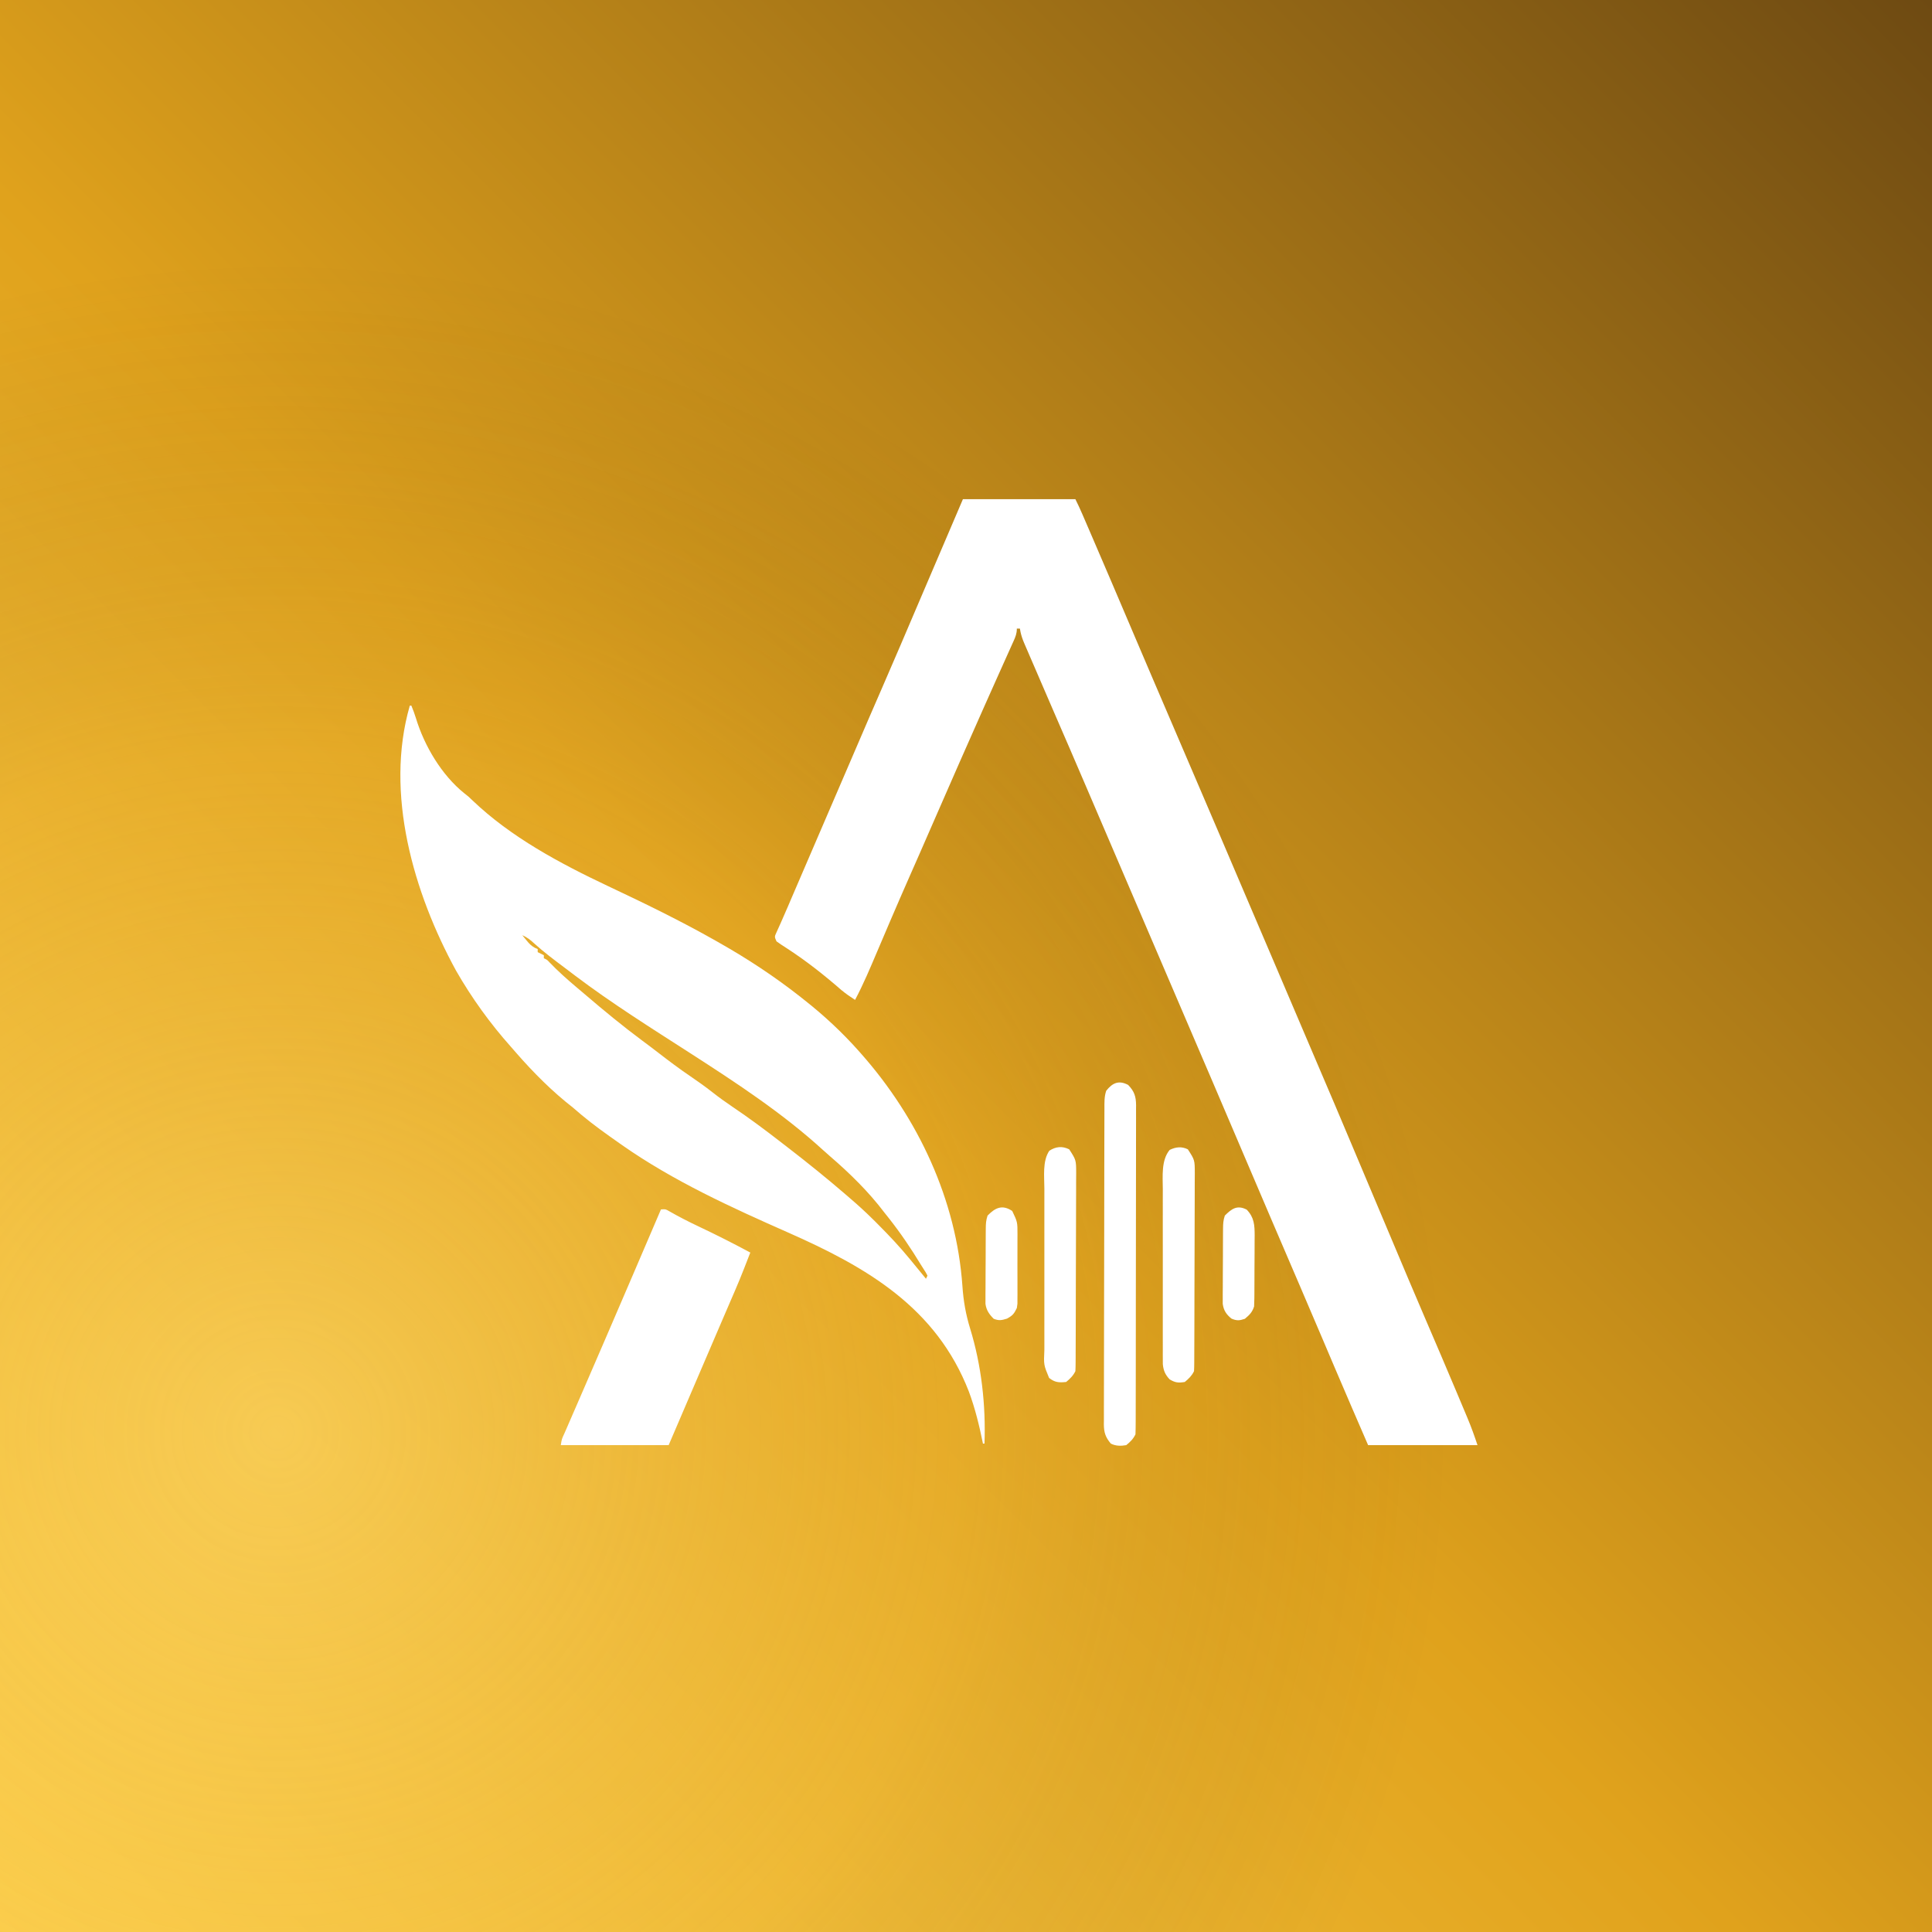
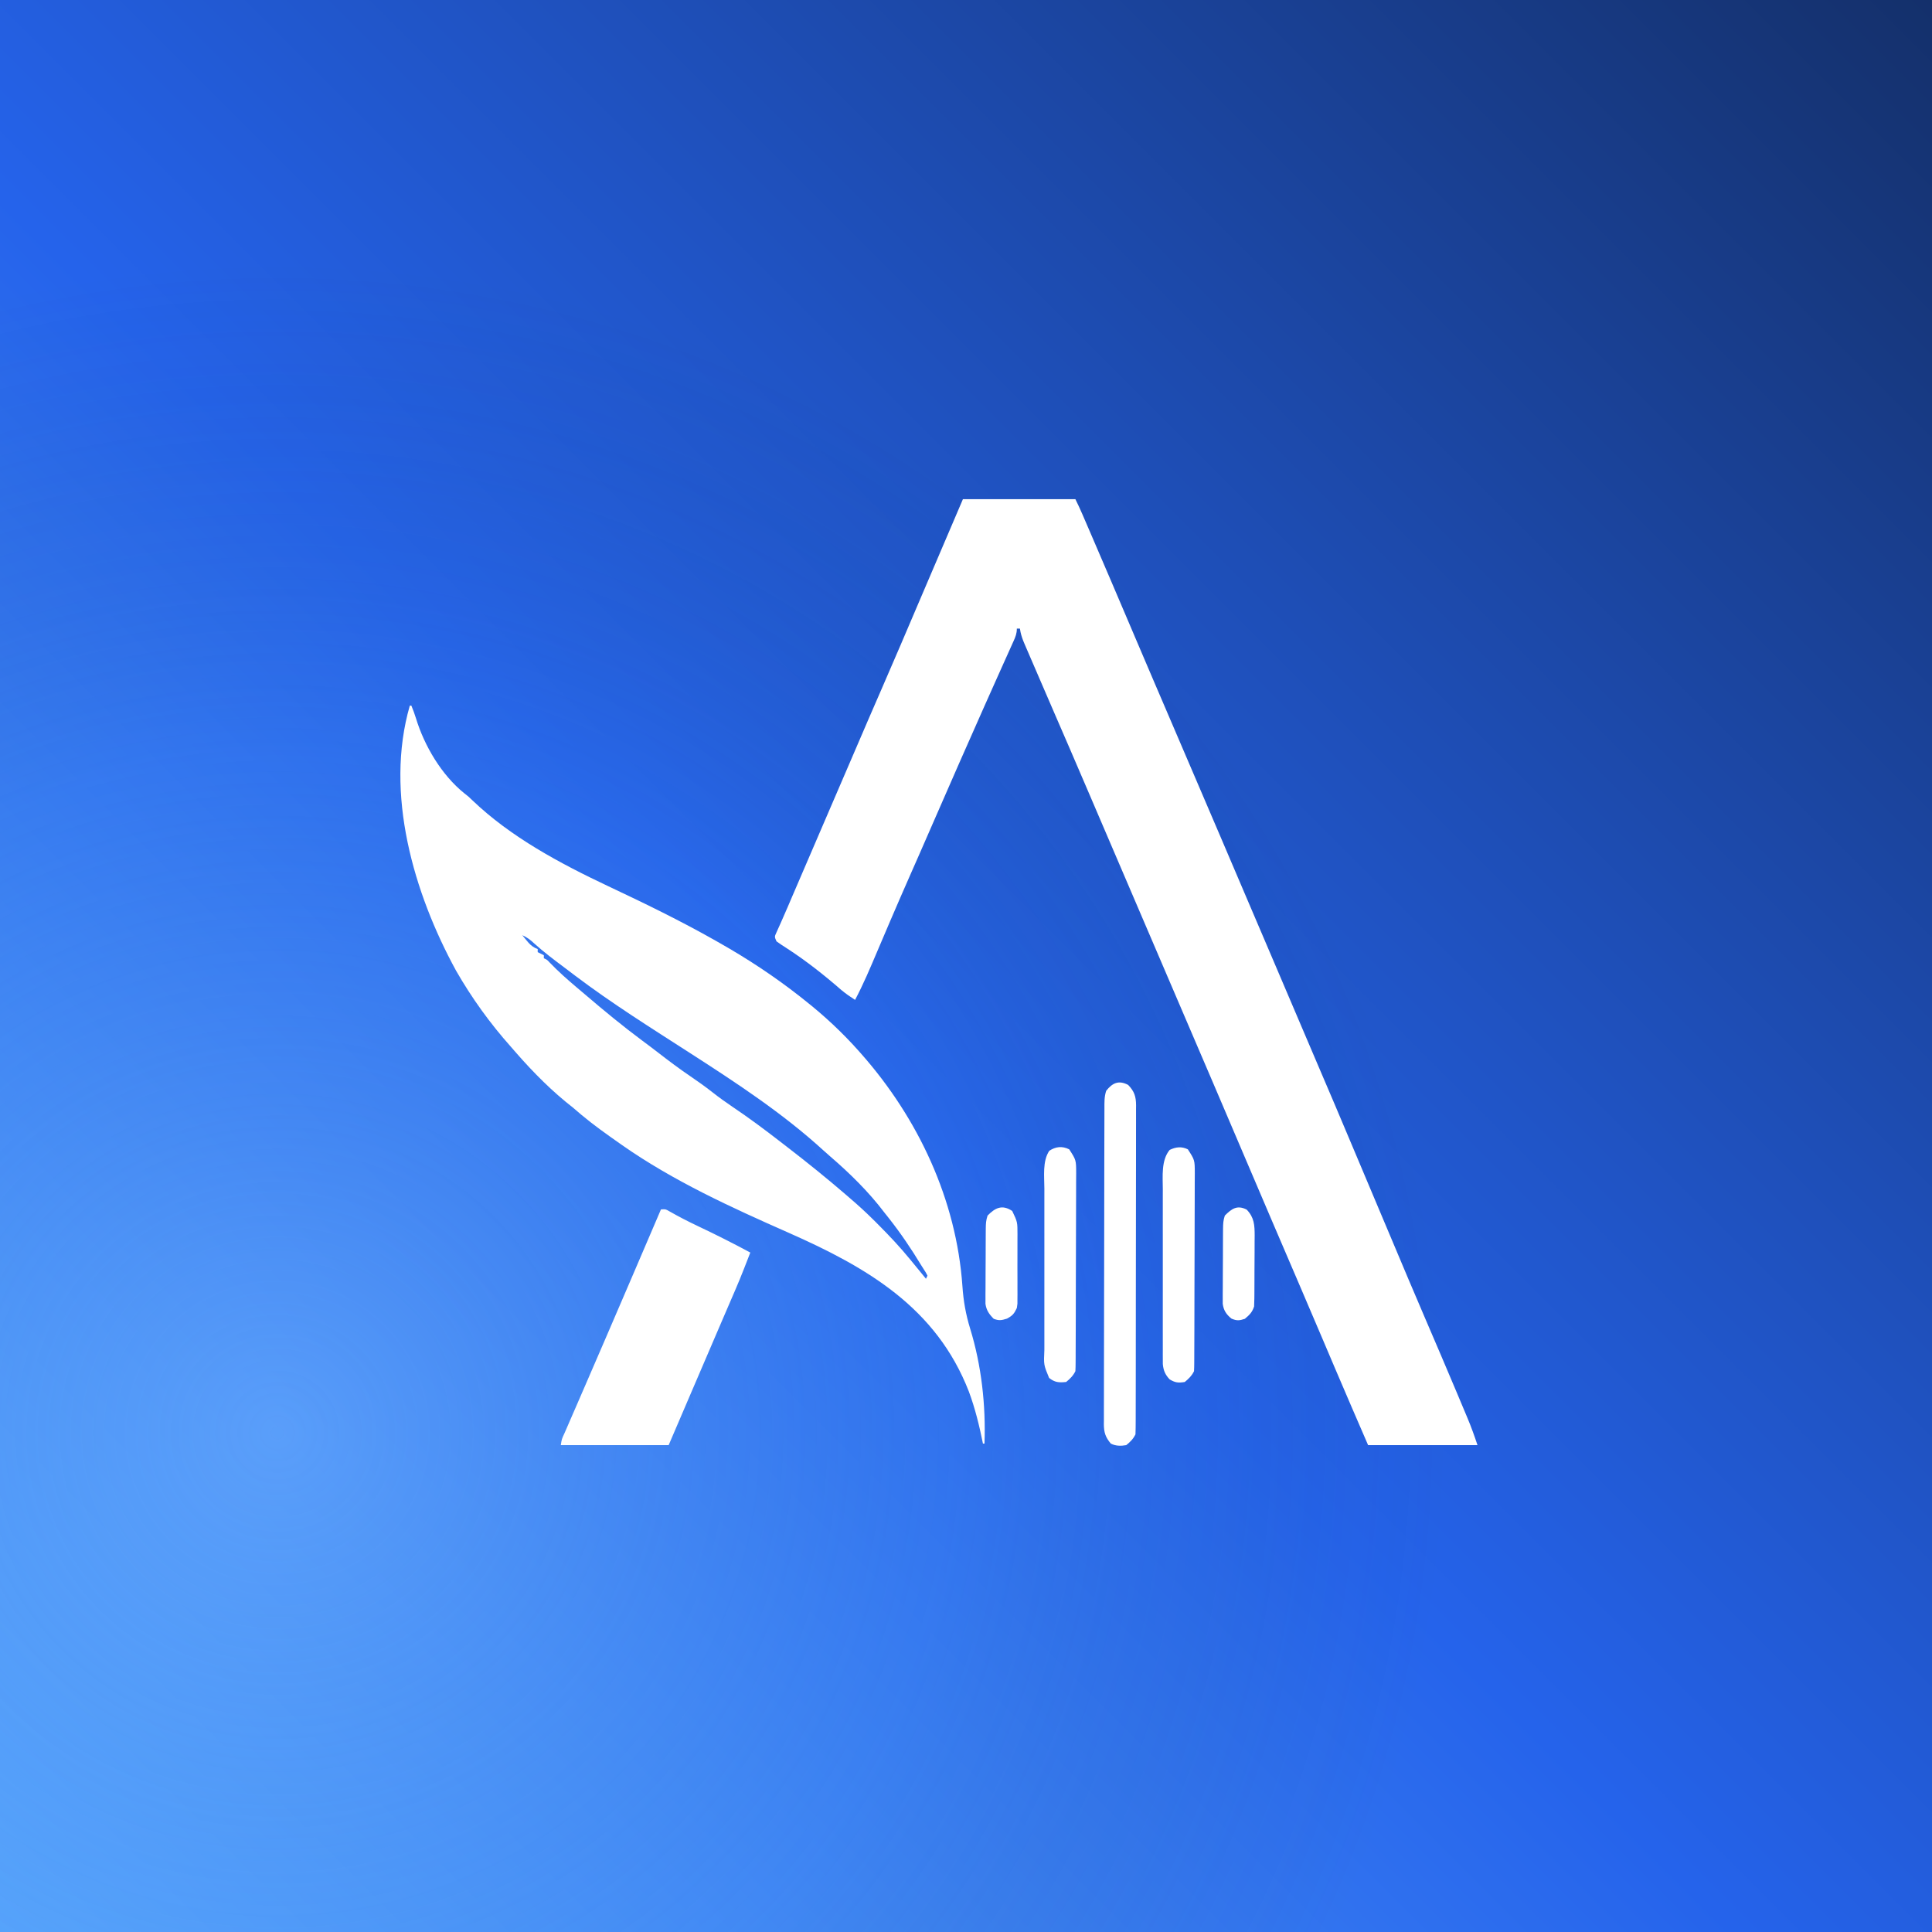
<svg xmlns="http://www.w3.org/2000/svg" width="1024" height="1024" viewBox="0 0 1254 1254" role="img" aria-labelledby="title">
  <defs>
    <linearGradient id="aquilla-purple-gradient" x1="0" y1="1254" x2="1254" y2="0" gradientUnits="userSpaceOnUse">
-       <stop offset="0%" stop-color="#ffd24d" />
-       <stop offset="45%" stop-color="#e0a21c" />
-       <stop offset="100%" stop-color="#6e4a12" />
+       <stop offset="0%" stop-color="#5aa9ff" />
+       <stop offset="45%" stop-color="#2563eb" />
+       <stop offset="100%" stop-color="#14306b" />
    </linearGradient>
    <radialGradient id="aquilla-purple-glow" cx="180" cy="930" r="760" gradientUnits="userSpaceOnUse">
-       <stop offset="0%" stop-color="#ffde7a" stop-opacity="0.42" />
-       <stop offset="58%" stop-color="#e8b23c" stop-opacity="0.18" />
-       <stop offset="100%" stop-color="#3a2a0e" stop-opacity="0" />
+       <stop offset="0%" stop-color="#7abaff" stop-opacity="0.42" />
+       <stop offset="58%" stop-color="#3c82e8" stop-opacity="0.18" />
+       <stop offset="100%" stop-color="#0e2a3a" stop-opacity="0" />
    </radialGradient>
    <mask id="aquilla-mark-mask" maskUnits="userSpaceOnUse">
      <rect width="1254" height="1254" fill="#000000" />
      <path d="M280.648 208.381 C271.178 230.452 261.727 252.53 252.326 274.629 C244.314 293.46 236.276 312.278 228.103 331.04 C225.488 337.047 222.88 343.057 220.273 349.068 C220.006 349.686 219.738 350.303 219.462 350.94 C214.809 361.672 210.197 372.421 205.595 383.175 C200.14 395.922 194.65 408.654 189.148 421.381 C182.589 436.558 176.05 451.744 169.543 466.943 C169.117 467.937 169.117 467.937 168.683 468.951 C168.135 470.233 167.587 471.516 167.042 472.8 C165.68 475.999 164.293 479.184 162.866 482.355 C162.581 482.996 162.295 483.637 162.002 484.298 C161.217 486.06 160.423 487.817 159.628 489.575 C158.318 492.409 158.318 492.409 159.648 495.381 C161.786 496.936 163.912 498.355 166.148 499.756 C178.758 507.913 190.502 517.18 201.816 527.041 C204.666 529.396 207.542 531.388 210.648 533.381 C216.075 523.154 220.528 512.529 225.046 501.88 C227.373 496.396 229.714 490.918 232.055 485.44 C232.527 484.333 233 483.226 233.487 482.085 C237.894 471.781 242.38 461.512 246.898 451.256 C247.447 450.011 247.447 450.011 248.006 448.742 C249.469 445.419 250.933 442.097 252.397 438.775 C256.043 430.495 259.655 422.201 263.265 413.905 C273.277 390.896 283.396 367.936 293.586 345.006 C294.051 343.959 294.515 342.912 294.994 341.833 C297.592 335.987 300.201 330.146 302.825 324.312 C304.318 320.99 305.806 317.667 307.294 314.344 C308.027 312.71 308.761 311.078 309.498 309.446 C310.527 307.166 311.549 304.883 312.57 302.6 C312.882 301.914 313.194 301.227 313.515 300.52 C314.803 297.624 315.648 295.589 315.648 292.381 C316.308 292.381 316.968 292.381 317.648 292.381 C317.839 293.476 317.839 293.476 318.034 294.594 C318.619 297.246 319.41 299.482 320.483 301.971 C320.862 302.855 321.241 303.74 321.631 304.652 C322.044 305.603 322.457 306.554 322.883 307.533 C323.312 308.533 323.742 309.532 324.184 310.562 C325.585 313.816 326.991 317.067 328.398 320.318 C329.366 322.563 330.332 324.807 331.299 327.052 C334.075 333.498 336.861 339.94 339.648 346.381 C340.339 347.978 341.03 349.576 341.721 351.173 C344.394 357.351 347.073 363.527 349.754 369.701 C354.222 380 358.633 390.322 363.049 400.643 C365.643 406.706 368.241 412.766 370.839 418.827 C372.424 422.525 374.009 426.222 375.594 429.92 C376.257 431.467 376.92 433.014 377.583 434.562 C426.43 548.537 426.43 548.537 427.359 550.706 C427.991 552.181 428.623 553.656 429.255 555.131 C430.868 558.893 432.481 562.656 434.093 566.419 C436.916 573.006 439.739 579.593 442.566 586.178 C448.832 600.774 455.058 615.388 461.273 630.006 C467.753 645.244 474.247 660.475 480.773 675.693 C481.327 676.984 481.327 676.984 481.891 678.3 C484.837 685.168 487.784 692.036 490.731 698.904 C493.267 704.813 495.802 710.722 498.336 716.631 C498.698 717.474 499.059 718.318 499.432 719.187 C504.116 730.11 508.784 741.039 513.437 751.975 C513.937 753.147 514.436 754.32 514.95 755.529 C517.383 761.245 519.814 766.961 522.243 772.679 C529.304 789.28 536.475 805.827 543.648 822.381 C567.078 822.381 590.508 822.381 614.648 822.381 C612.652 816.391 610.601 810.613 608.156 804.818 C607.818 804.011 607.48 803.203 607.132 802.37 C606.016 799.706 604.895 797.043 603.773 794.381 C602.976 792.482 602.179 790.582 601.381 788.683 C594.448 772.189 587.396 755.745 580.333 739.306 C573.379 723.116 566.518 706.888 559.699 690.641 C555.531 680.714 551.339 670.798 547.148 660.881 C542.597 650.11 538.047 639.338 533.52 628.557 C525.828 610.245 518.062 591.966 510.225 573.716 C505.611 562.969 501.02 552.213 496.461 541.443 C491.904 530.682 487.321 519.932 482.711 509.193 C476.839 495.514 471 481.822 465.171 468.124 C453.586 440.9 441.942 413.701 430.278 386.511 C426.412 377.498 422.549 368.484 418.686 359.469 C417.808 357.419 416.929 355.369 416.051 353.318 C415.627 352.329 415.627 352.329 415.194 351.319 C413.491 347.346 411.787 343.373 410.082 339.401 C408.604 335.957 407.126 332.513 405.648 329.068 C405.35 328.372 405.051 327.676 404.743 326.959 C400.566 317.218 396.407 307.47 392.258 297.717 C391.546 296.043 391.546 296.043 390.819 294.336 C390.338 293.203 389.856 292.071 389.36 290.905 C380.894 271.004 372.406 251.113 363.836 231.256 C363.429 230.313 363.023 229.37 362.604 228.399 C361.468 225.765 360.33 223.131 359.191 220.498 C358.693 219.343 358.693 219.343 358.185 218.164 C356.75 214.853 355.263 211.61 353.648 208.381 C329.558 208.381 305.468 208.381 280.648 208.381 Z M-78.352 342.381 C-94.806 399.313 -75.881 464.019 -48.352 514.381 C-38.235 532.059 -26.215 548.714 -12.663 563.907 C-11.519 565.193 -10.393 566.495 -9.27 567.799 C1.951 580.658 14.172 592.906 27.648 603.381 C29.506 604.961 31.36 606.544 33.211 608.131 C41.033 614.656 49.311 620.537 57.648 626.381 C58.582 627.038 58.582 627.038 59.534 627.709 C92.861 651.028 130.351 668.103 167.419 684.478 C218.369 706.988 263.355 733.099 284.503 787.584 C288.6 798.614 291.333 809.86 293.648 821.381 C293.978 821.381 294.308 821.381 294.648 821.381 C295.552 796.372 292.69 770.645 285.329 746.696 C282.497 737.457 280.987 728.812 280.324 719.174 C276.408 663.05 251.617 610.221 214.648 568.381 C214.18 567.849 213.711 567.317 213.228 566.769 C202.376 554.536 190.504 543.49 177.648 533.381 C176.229 532.252 176.229 532.252 174.781 531.1 C158.25 518.144 140.92 506.724 122.648 496.381 C121.823 495.91 120.998 495.44 120.147 494.955 C97.497 482.105 73.955 470.654 50.398 459.568 C19.178 444.811 -12.804 427.763 -37.906 403.686 C-40.32 401.347 -40.32 401.347 -42.973 399.291 C-57.721 387.448 -68.895 368.511 -74.344 350.658 C-75.216 347.822 -76.204 345.115 -77.352 342.381 C-77.682 342.381 -78.012 342.381 -78.352 342.381 Z M373.648 592.381 C372.348 596.282 372.5 599.987 372.501 604.053 C372.498 604.95 372.494 605.847 372.49 606.771 C372.479 609.788 372.475 612.805 372.471 615.822 C372.465 617.98 372.458 620.138 372.451 622.296 C372.434 628.168 372.424 634.04 372.415 639.912 C372.41 643.579 372.404 647.245 372.398 650.912 C372.379 662.379 372.364 673.846 372.356 685.312 C372.346 698.559 372.32 711.806 372.28 725.053 C372.25 735.286 372.235 745.518 372.231 755.751 C372.229 761.866 372.22 767.98 372.195 774.095 C372.172 779.846 372.167 785.598 372.178 791.349 C372.178 793.46 372.172 795.572 372.158 797.684 C372.14 800.565 372.147 803.446 372.161 806.328 C372.15 807.164 372.139 808.001 372.127 808.862 C372.186 814.153 373.129 817.185 376.648 821.381 C379.865 822.989 383.17 822.994 386.648 822.381 C389.339 820.205 391.104 818.47 392.648 815.381 C392.751 812.52 392.792 809.683 392.789 806.822 C392.792 805.925 392.795 805.029 392.798 804.105 C392.807 801.083 392.808 798.06 392.81 795.038 C392.814 792.878 392.819 790.719 392.825 788.559 C392.838 782.679 392.844 776.799 392.849 770.918 C392.852 767.248 392.856 763.577 392.86 759.906 C392.874 748.429 392.883 736.952 392.887 725.475 C392.892 712.211 392.909 698.947 392.938 685.684 C392.96 675.441 392.97 665.199 392.971 654.957 C392.972 648.835 392.978 642.713 392.996 636.592 C393.013 630.834 393.015 625.076 393.006 619.318 C393.005 617.203 393.01 615.088 393.019 612.973 C393.032 610.089 393.026 607.205 393.016 604.321 C393.024 603.481 393.032 602.641 393.04 601.775 C392.992 596.108 391.935 592.749 387.898 588.568 C381.767 585.332 377.694 587.265 373.648 592.381 Z M336.711 631.318 C332.187 638.036 333.505 648.003 333.519 655.858 C333.517 657.077 333.516 658.296 333.514 659.552 C333.51 662.87 333.511 666.188 333.514 669.506 C333.517 672.991 333.514 676.477 333.513 679.962 C333.511 685.811 333.513 691.66 333.518 697.508 C333.523 704.257 333.522 711.006 333.516 717.755 C333.512 723.567 333.511 729.379 333.514 735.19 C333.515 738.654 333.515 742.118 333.512 745.581 C333.509 749.442 333.513 753.302 333.519 757.163 C333.517 758.302 333.515 759.44 333.513 760.614 C333.063 770.262 333.063 770.262 336.586 778.756 C340.318 781.696 342.904 781.863 347.648 781.381 C350.279 779.208 352.122 777.434 353.648 774.381 C353.75 772.57 353.788 770.755 353.796 768.942 C353.803 767.787 353.81 766.631 353.817 765.441 C353.82 764.167 353.823 762.894 353.825 761.581 C353.832 760.231 353.838 758.881 353.845 757.531 C353.863 753.857 353.873 750.183 353.882 746.51 C353.887 744.214 353.893 741.919 353.899 739.624 C353.918 732.442 353.932 725.261 353.941 718.079 C353.95 709.79 353.977 701.501 354.017 693.211 C354.047 686.804 354.062 680.398 354.065 673.991 C354.068 670.164 354.077 666.338 354.102 662.511 C354.125 658.909 354.129 655.308 354.119 651.706 C354.118 649.759 354.137 647.811 354.157 645.863 C354.127 637.314 354.127 637.314 349.648 630.381 C345.048 628.081 340.815 628.612 336.711 631.318 Z M414.836 630.756 C409.26 637.448 410.361 648.021 410.39 656.279 C410.386 657.53 410.383 658.782 410.379 660.072 C410.372 663.474 410.373 666.876 410.38 670.279 C410.385 673.852 410.38 677.425 410.377 680.998 C410.373 686.991 410.378 692.983 410.388 698.975 C410.399 705.897 410.395 712.818 410.384 719.739 C410.375 725.696 410.374 731.654 410.379 737.612 C410.382 741.164 410.382 744.716 410.376 748.268 C410.369 752.222 410.378 756.176 410.39 760.13 C410.386 761.303 410.382 762.475 410.377 763.683 C410.383 764.761 410.389 765.839 410.394 766.95 C410.395 767.883 410.396 768.817 410.397 769.779 C410.802 773.967 411.949 776.642 414.836 779.693 C418.471 781.874 420.474 782.052 424.648 781.381 C427.279 779.208 429.122 777.434 430.648 774.381 C430.75 772.57 430.788 770.755 430.796 768.942 C430.803 767.787 430.81 766.631 430.817 765.441 C430.82 764.167 430.823 762.894 430.825 761.581 C430.832 760.231 430.838 758.881 430.845 757.531 C430.863 753.857 430.873 750.183 430.882 746.51 C430.887 744.214 430.893 741.919 430.899 739.624 C430.918 732.442 430.932 725.261 430.941 718.079 C430.95 709.79 430.977 701.501 431.017 693.211 C431.047 686.804 431.062 680.398 431.065 673.991 C431.068 670.164 431.077 666.338 431.102 662.511 C431.125 658.909 431.129 655.308 431.119 651.706 C431.118 649.759 431.137 647.811 431.157 645.863 C431.127 637.314 431.127 637.314 426.648 630.381 C422.627 628.37 418.786 628.825 414.836 630.756 Z M296.648 673.381 C295.618 676.472 295.51 678.634 295.487 681.875 C295.478 682.999 295.468 684.124 295.458 685.283 C295.454 686.499 295.45 687.714 295.445 688.967 C295.44 690.216 295.434 691.465 295.428 692.752 C295.419 695.397 295.412 698.041 295.408 700.686 C295.403 704.067 295.379 707.449 295.35 710.83 C295.327 714.063 295.325 717.296 295.32 720.529 C295.308 721.741 295.296 722.953 295.283 724.201 C295.286 725.332 295.289 726.463 295.292 727.629 C295.288 728.621 295.285 729.613 295.281 730.636 C295.841 734.819 297.707 737.439 300.648 740.381 C304.118 741.67 305.683 741.37 309.273 740.256 C312.974 738.2 313.857 737.118 315.648 733.381 C316.097 730.623 316.097 730.623 316.037 727.676 C316.046 726.555 316.056 725.433 316.065 724.278 C316.059 723.076 316.053 721.873 316.047 720.635 C316.05 719.391 316.053 718.147 316.056 716.866 C316.058 713.565 316.046 710.265 316.029 706.964 C316.023 704.947 316.029 702.93 316.04 700.912 C316.058 697.028 316.056 693.144 316.047 689.26 C316.053 688.06 316.059 686.86 316.065 685.623 C316.066 677.555 316.066 677.555 312.648 670.381 C306.119 666.028 301.587 668.325 296.648 673.381 Z M450.648 673.381 C449.618 676.472 449.51 678.634 449.487 681.875 C449.478 682.999 449.468 684.124 449.458 685.283 C449.454 686.499 449.45 687.714 449.445 688.967 C449.44 690.216 449.434 691.465 449.428 692.752 C449.419 695.397 449.412 698.041 449.408 700.686 C449.403 704.067 449.379 707.449 449.35 710.83 C449.327 714.063 449.325 717.296 449.32 720.529 C449.308 721.741 449.296 722.953 449.283 724.201 C449.286 725.332 449.289 726.463 449.292 727.629 C449.288 728.621 449.285 729.613 449.281 730.636 C449.857 734.941 451.623 737.55 454.961 740.256 C458.443 741.713 460.076 741.572 463.648 740.381 C466.71 737.796 468.377 736.197 469.648 732.381 C469.751 730.618 469.797 728.852 469.81 727.087 C469.819 726.005 469.829 724.924 469.839 723.809 C469.843 722.641 469.847 721.472 469.852 720.268 C469.857 719.065 469.863 717.863 469.869 716.624 C469.878 714.078 469.885 711.532 469.889 708.986 C469.898 705.094 469.929 701.204 469.961 697.313 C469.967 694.839 469.973 692.366 469.977 689.893 C469.989 688.73 470.001 687.567 470.014 686.369 C469.995 679.63 469.745 674.585 464.836 669.506 C458.628 666.313 455.065 668.964 450.648 673.381 Z M84.648 669.381 C84.397 669.969 84.145 670.558 83.885 671.164 C72.398 697.999 60.901 724.829 49.336 751.631 C48.89 752.664 48.444 753.698 47.985 754.762 C43.482 765.203 38.972 775.642 34.442 786.071 C32.644 790.212 30.849 794.353 29.053 798.494 C27.8 801.383 26.542 804.27 25.284 807.157 C24.533 808.889 23.782 810.621 23.031 812.354 C22.686 813.144 22.34 813.934 21.984 814.748 C20.26 818.429 20.26 818.429 19.648 822.381 C42.748 822.381 65.848 822.381 89.648 822.381 C96.657 806.029 96.657 806.029 103.663 789.677 C108.962 777.309 114.265 764.943 119.58 752.582 C121.213 748.784 122.844 744.985 124.476 741.186 C125.776 738.158 127.078 735.131 128.382 732.104 C135.842 714.875 135.842 714.875 142.648 697.381 C131.507 691.387 120.267 685.698 108.823 680.302 C102.403 677.263 96.144 674.046 89.977 670.525 C87.632 669.16 87.632 669.16 84.648 669.381 Z " fill="#ffffff" transform="translate(344.3516,115.619)" />
      <path d="M0 0 C3.085 1.383 5.24 2.994 7.688 5.312 C14.037 11.062 20.876 16.149 27.722 21.287 C29.876 22.907 32.021 24.541 34.164 26.176 C58.228 44.369 83.991 60.472 109.34 76.797 C139.189 96.023 169.14 115.641 195.418 139.664 C196.843 140.953 198.274 142.236 199.731 143.488 C212.496 154.466 224.836 166.554 235 180 C235.996 181.258 236.993 182.514 237.992 183.77 C245.636 193.46 252.436 203.534 258.833 214.088 C259.827 215.717 260.859 217.322 261.898 218.922 C262.444 219.951 262.444 219.951 263 221 C262.67 221.66 262.34 222.32 262 223 C261.49 222.368 260.979 221.737 260.453 221.086 C258.433 218.601 256.403 216.125 254.364 213.655 C253.479 212.581 252.597 211.506 251.718 210.427 C245.145 202.384 238.092 194.911 230.75 187.562 C229.91 186.722 229.071 185.882 228.206 185.016 C223.293 180.147 218.262 175.488 213 171 C211.847 170.003 210.695 169.006 209.543 168.008 C197.471 157.619 185.111 147.657 172.5 137.93 C170.812 136.627 169.126 135.322 167.441 134.016 C157.36 126.203 147.191 118.636 136.608 111.516 C132.054 108.442 127.63 105.273 123.312 101.875 C118.739 98.284 114.067 94.943 109.25 91.688 C102.034 86.799 95.114 81.587 88.223 76.254 C84.821 73.621 81.384 71.041 77.929 68.478 C65.093 58.951 52.789 48.784 40.642 38.399 C38.899 36.914 37.149 35.439 35.398 33.965 C29.229 28.75 23.27 23.484 17.672 17.645 C16.084 15.913 16.084 15.913 14 15 C14 14.34 14 13.68 14 13 C12.68 12.34 11.36 11.68 10 11 C10 10.34 10 9.68 10 9 C9.407 8.745 8.814 8.49 8.203 8.227 C5.788 6.882 4.488 5.508 2.75 3.375 C2.229 2.743 1.708 2.112 1.172 1.461 C0.785 0.979 0.398 0.497 0 0 Z " fill="#000000" transform="translate(339,607)" />
    </mask>
  </defs>
  <rect width="1254" height="1254" fill="url(#aquilla-purple-gradient)" />
  <rect width="1254" height="1254" fill="url(#aquilla-purple-glow)" />
  <rect width="1254" height="1254" fill="#ffffff" mask="url(#aquilla-mark-mask)" />
</svg>
